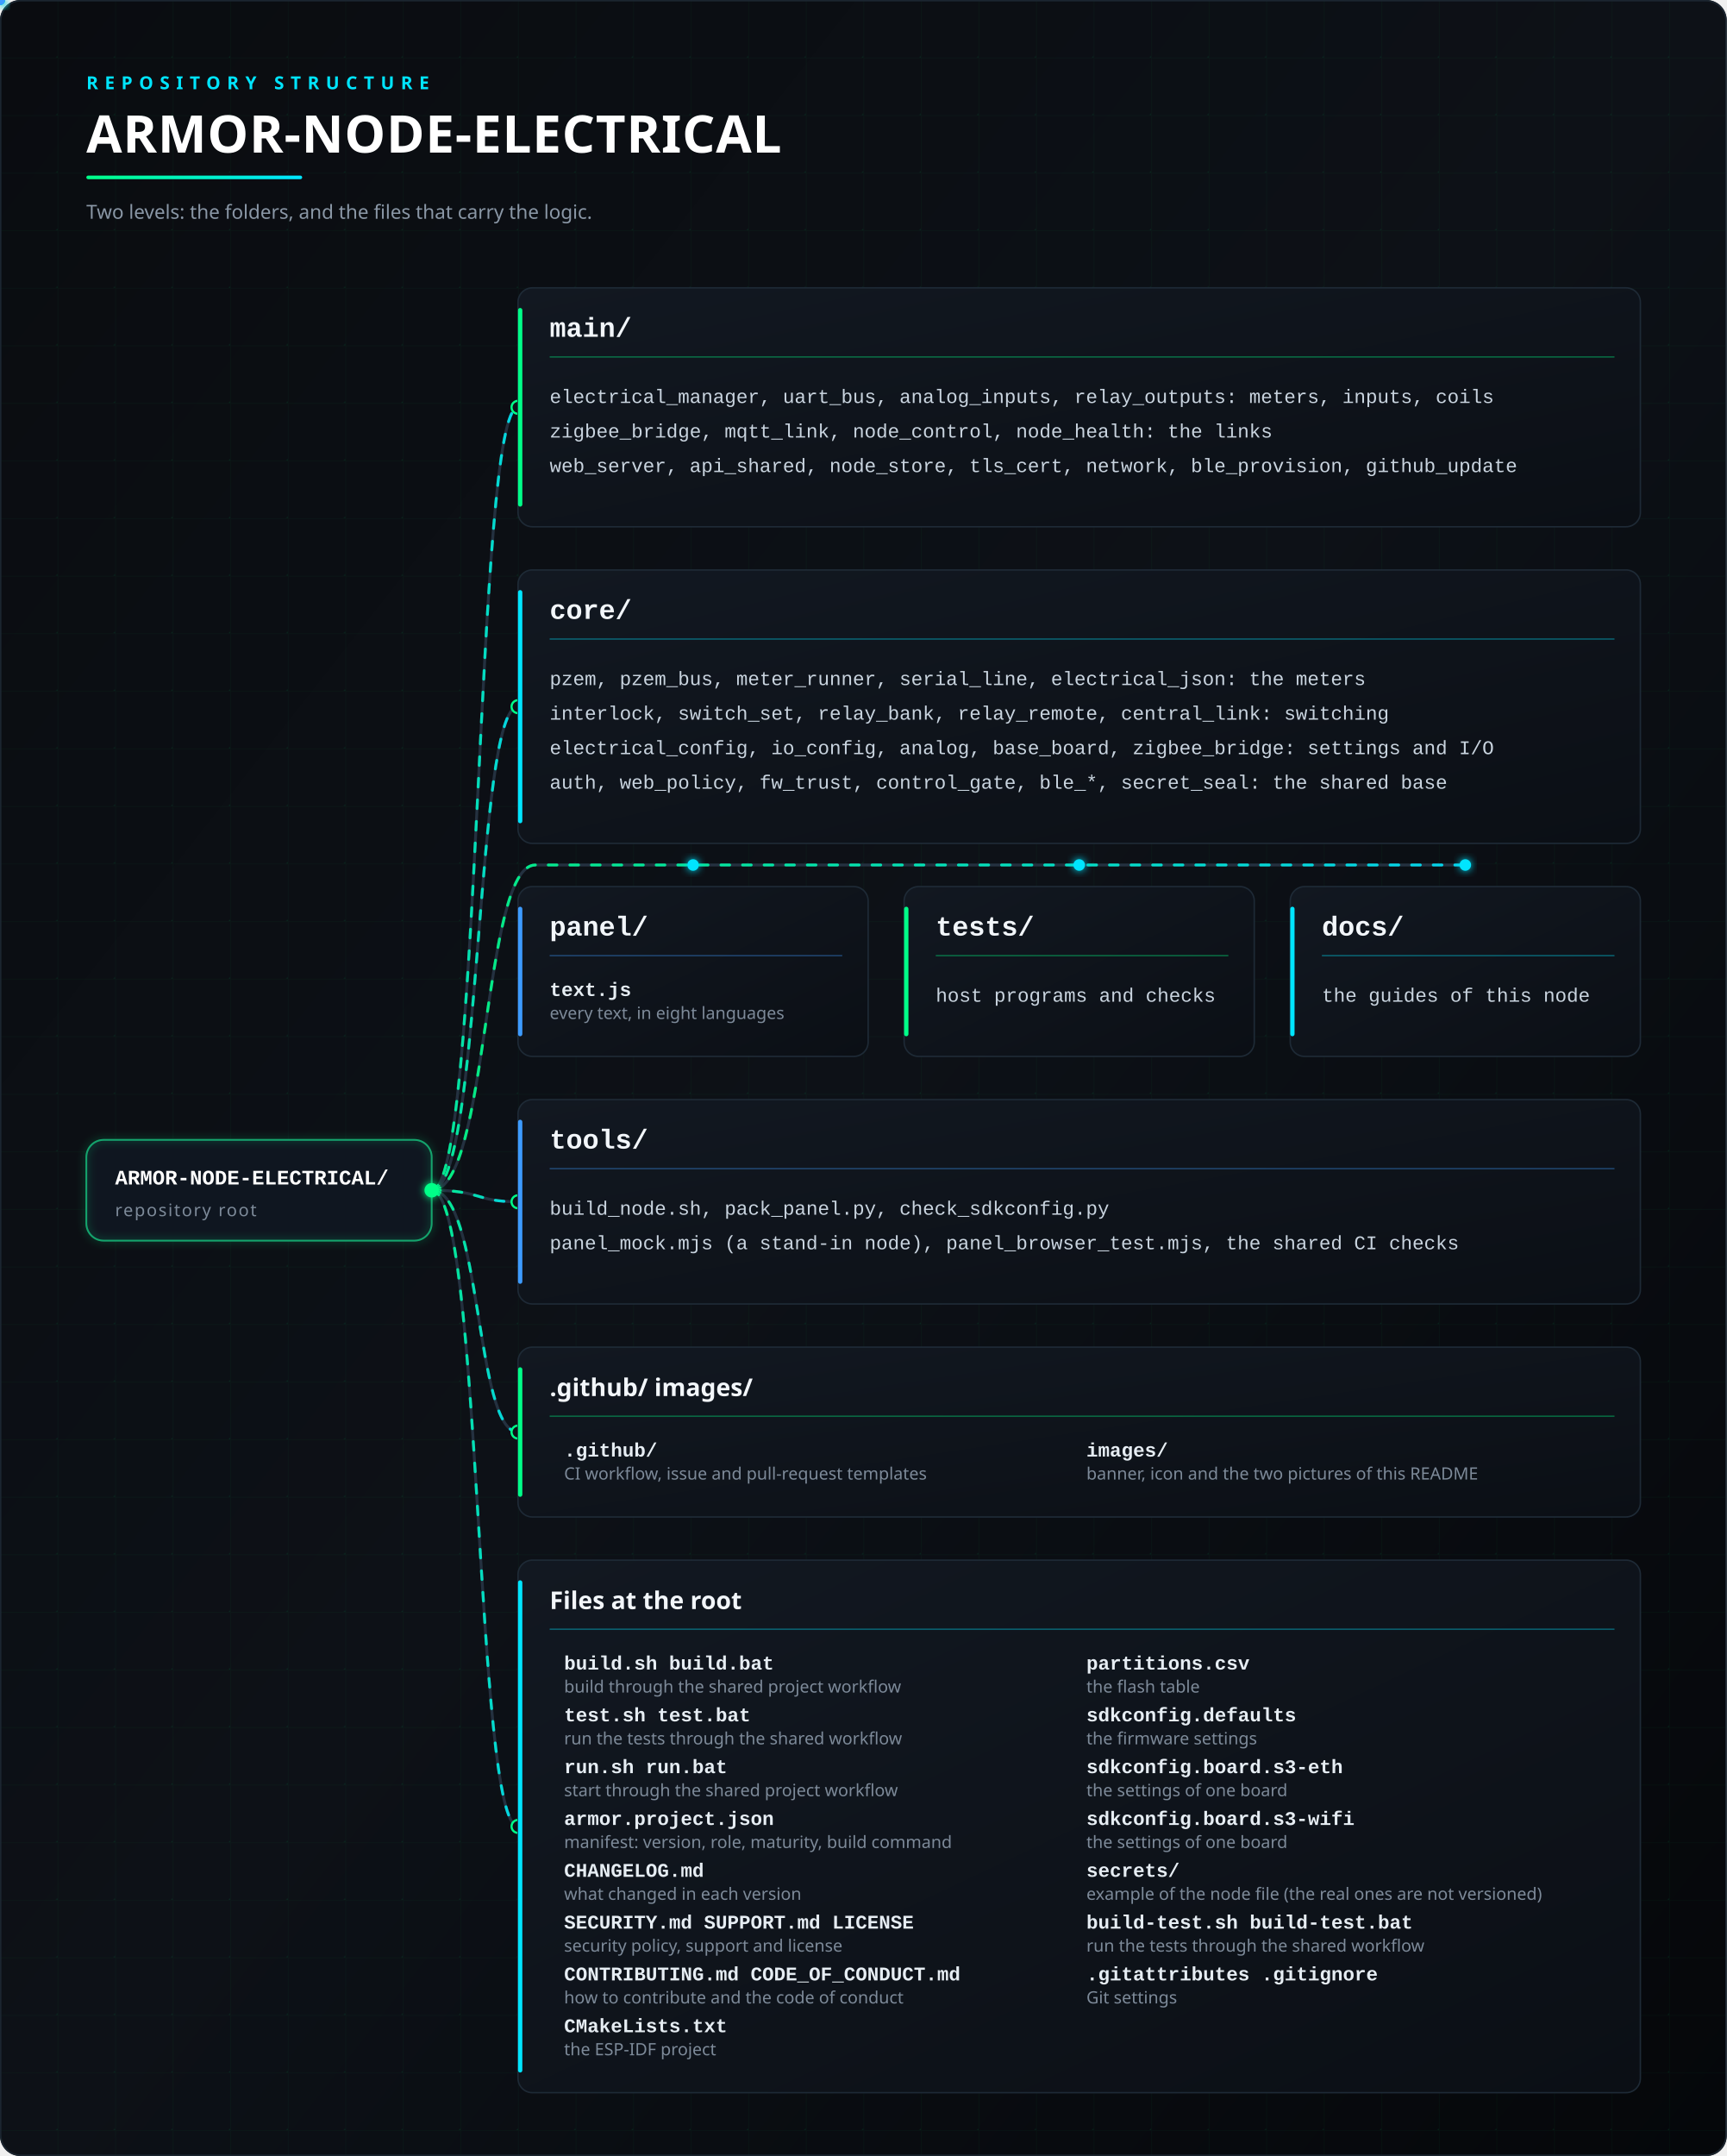
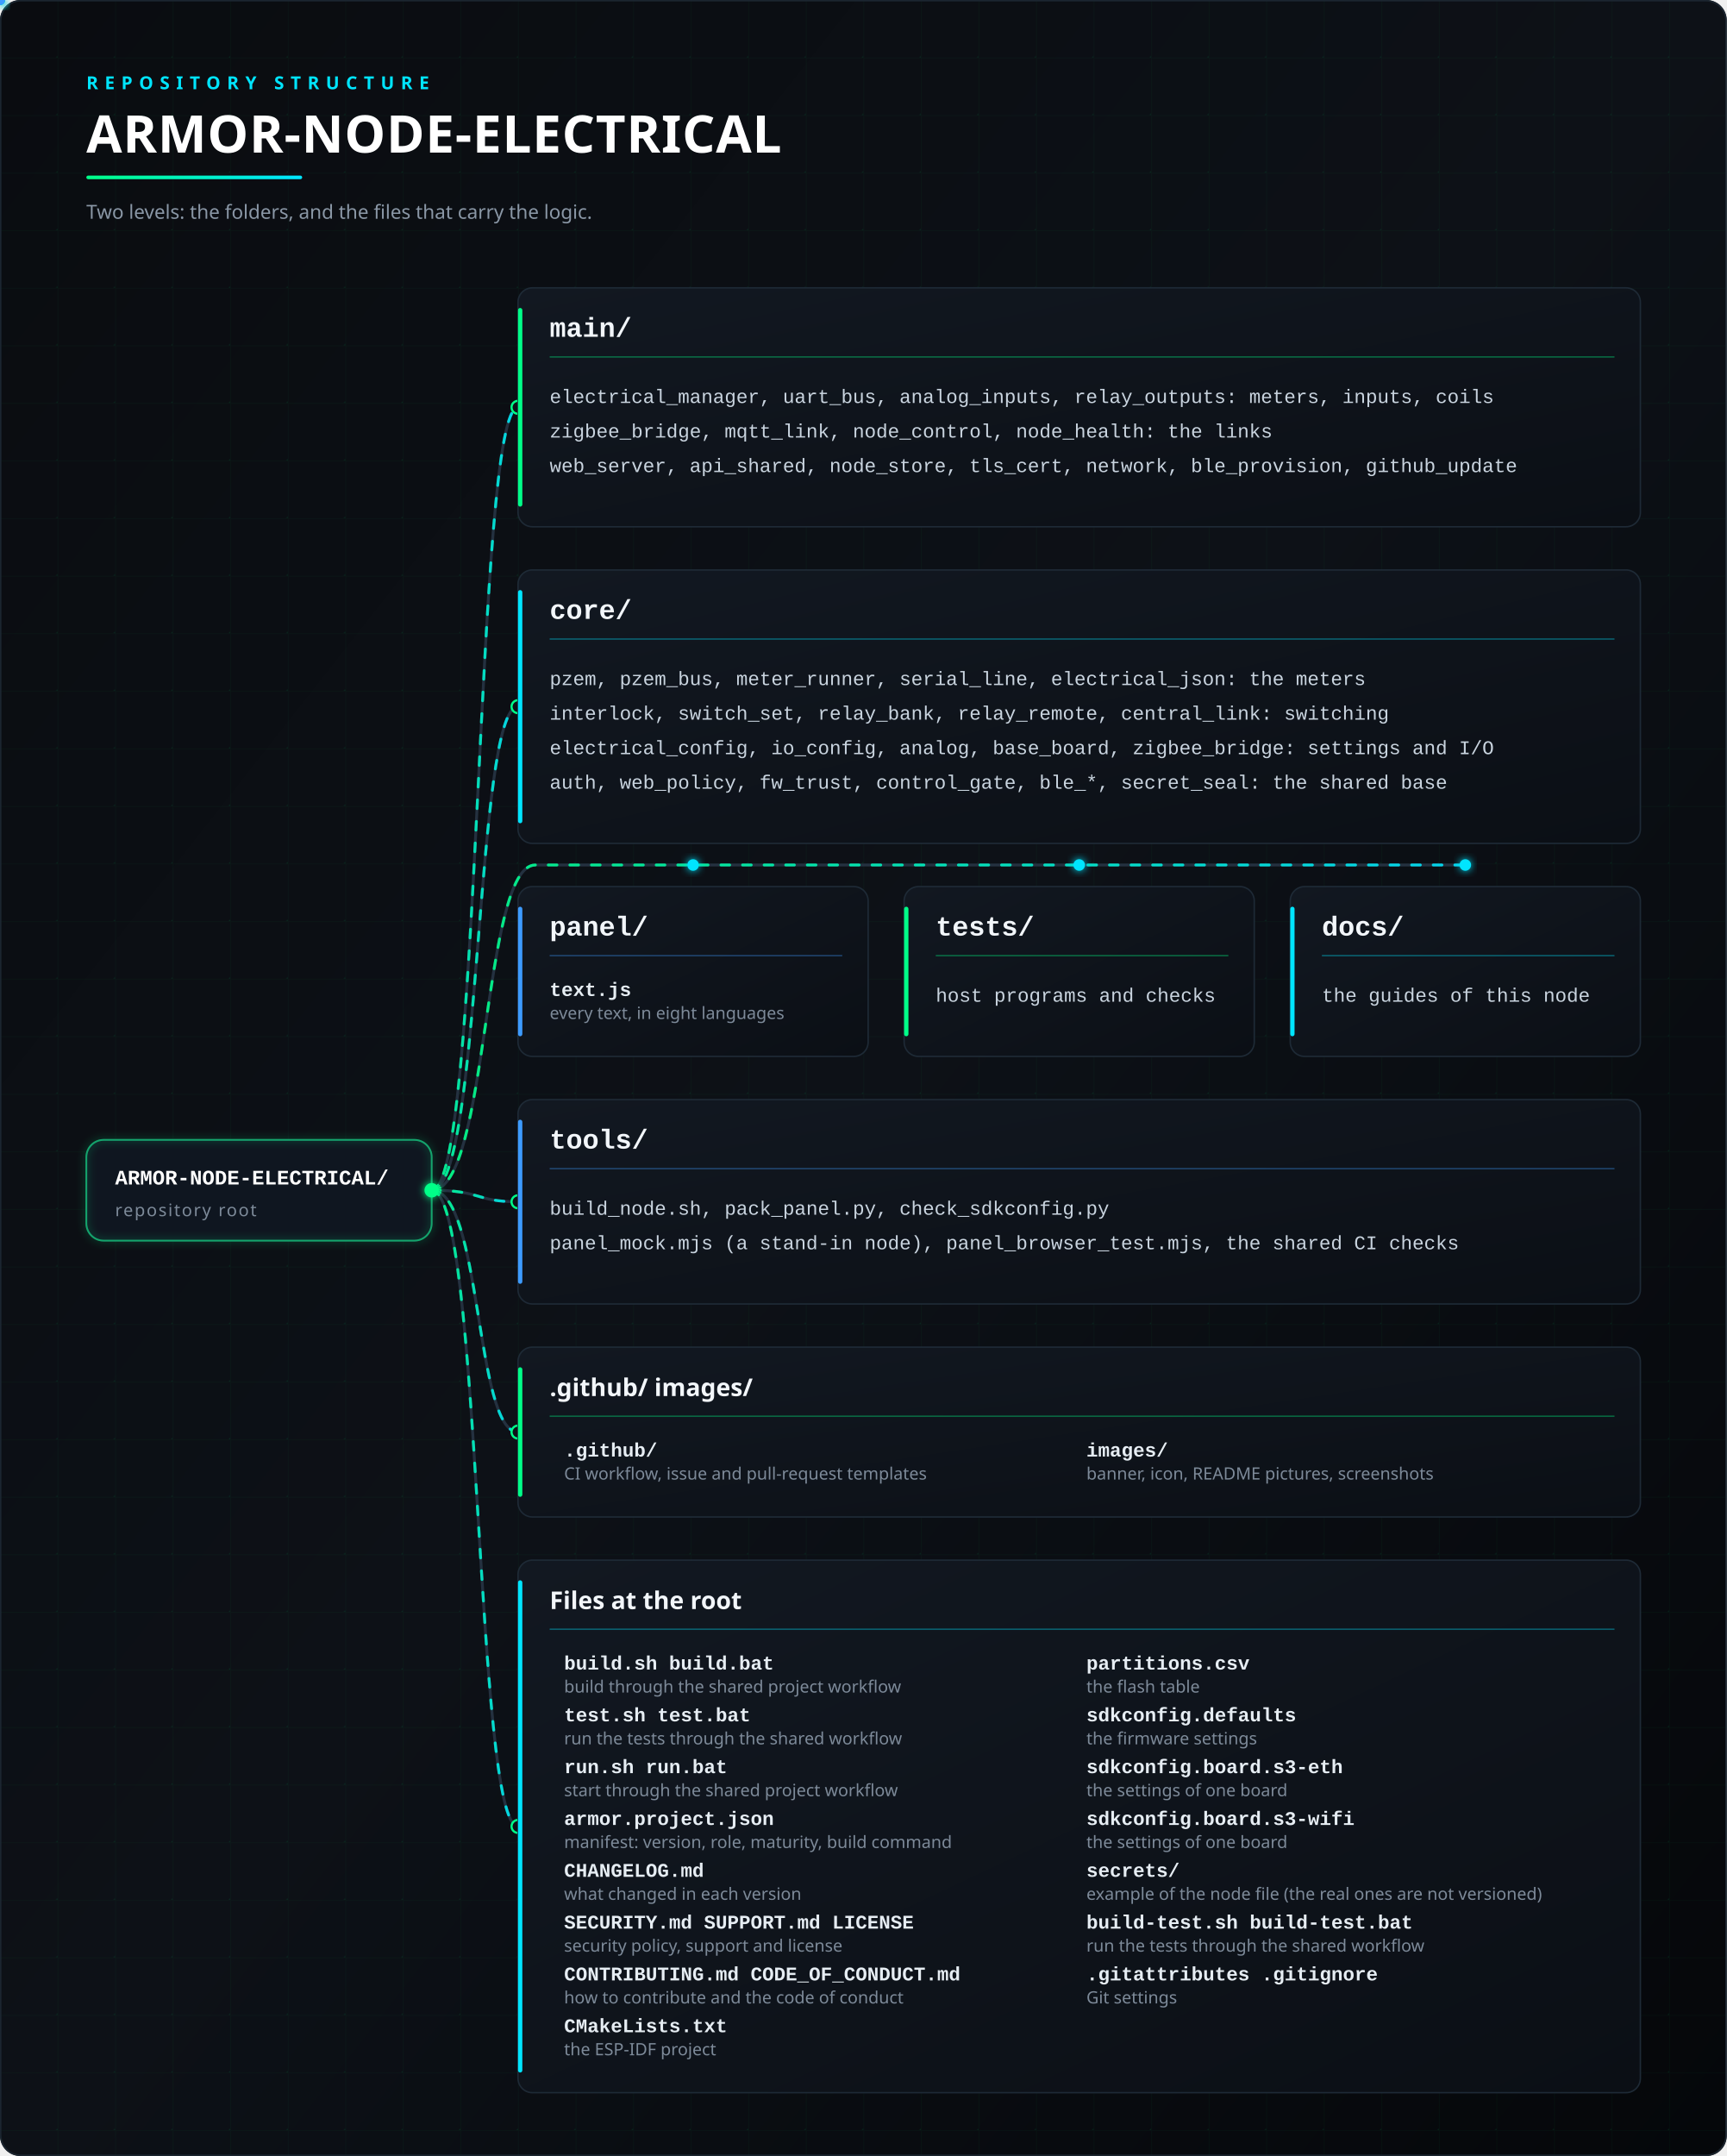
<svg xmlns="http://www.w3.org/2000/svg" viewBox="0 0 1200 1498" width="100%" role="img" aria-labelledby="t d">
  <defs>
    <linearGradient id="bg" x1="0" y1="0" x2="1" y2="1">
      <stop offset="0" stop-color="#0A0C10" />
      <stop offset="0.5" stop-color="#0D1117" />
      <stop offset="1" stop-color="#05070A" />
    </linearGradient>
    <linearGradient id="card" x1="0" y1="0" x2="1" y2="1">
      <stop offset="0" stop-color="#121821" />
      <stop offset="1" stop-color="#0B0F15" />
    </linearGradient>
    <linearGradient id="line" x1="0" y1="0" x2="1" y2="0">
      <stop offset="0" stop-color="#00FF88" />
      <stop offset="1" stop-color="#00E5FF" />
    </linearGradient>
    <filter id="glow" x="-50%" y="-50%" width="200%" height="200%">
      <feGaussianBlur stdDeviation="3" result="b" />
      <feMerge>
        <feMergeNode in="b" />
        <feMergeNode in="SourceGraphic" />
      </feMerge>
    </filter>
    <pattern id="grid" width="40" height="40" patternUnits="userSpaceOnUse">
      <path d="M40 0H0V40" fill="none" stroke="#00FF88" stroke-opacity="0.035" />
      <circle cx="40" cy="40" r="1" fill="#00FF88" fill-opacity="0.09" />
    </pattern>
  </defs>
  <rect width="1200" height="1498" rx="14" fill="url(#bg)" />
  <rect width="1200" height="1498" rx="14" fill="url(#grid)" />
  <rect x="0.5" y="0.5" width="1199" height="1497" rx="14" fill="none" stroke="#1B2530" />
  <text x="60" y="62" font-family="'Segoe UI','Noto Sans','Noto Sans CJK SC','Microsoft YaHei','Yu Gothic','Helvetica Neue',Helvetica,Arial,sans-serif" font-size="12.5" font-weight="600" fill="#00E5FF" text-anchor="start" letter-spacing="4.5">REPOSITORY STRUCTURE</text>
  <text x="60" y="106" font-family="'Segoe UI','Noto Sans','Noto Sans CJK SC','Microsoft YaHei','Yu Gothic','Helvetica Neue',Helvetica,Arial,sans-serif" font-size="36" font-weight="700" fill="#FFFFFF" text-anchor="start" letter-spacing="0.5">ARMOR-NODE-ELECTRICAL</text>
  <rect x="60" y="122" width="150" height="2.5" rx="1.25" fill="url(#line)">
    <animate attributeName="width" values="40;150;150" keyTimes="0;0.4;1" dur="3s" repeatCount="indefinite" />
  </rect>
  <text x="60" y="152" font-family="'Segoe UI','Noto Sans','Noto Sans CJK SC','Microsoft YaHei','Yu Gothic','Helvetica Neue',Helvetica,Arial,sans-serif" font-size="13.5" font-weight="400" fill="#8A97A6" text-anchor="start">Two levels: the folders, and the files that carry the logic.</text>
  <path id="c0" d="M300,827 C335,827 330,283 360,283" fill="none" stroke="#243140" stroke-width="2" />
  <path d="M300,827 C335,827 330,283 360,283" fill="none" stroke="url(#line)" stroke-width="2" stroke-linecap="round" stroke-dasharray="6 9" opacity="0.9">
    <animate attributeName="stroke-dashoffset" from="0" to="-30" dur="1.6s" repeatCount="indefinite" />
  </path>
  <circle cx="360" cy="283" r="4.5" fill="#0D1117" stroke="#00FF88" stroke-width="1.5" />
  <path id="c1" d="M300,827 C335,827 330,491 360,491" fill="none" stroke="#243140" stroke-width="2" />
  <path d="M300,827 C335,827 330,491 360,491" fill="none" stroke="url(#line)" stroke-width="2" stroke-linecap="round" stroke-dasharray="6 9" opacity="0.9">
    <animate attributeName="stroke-dashoffset" from="0" to="-30" dur="1.6s" repeatCount="indefinite" />
  </path>
  <circle cx="360" cy="491" r="4.5" fill="#0D1117" stroke="#00FF88" stroke-width="1.5" />
  <path id="c2" d="M300,827 C340,827 335,601 372,601 H1018.33" fill="none" stroke="#243140" stroke-width="2" />
  <path d="M300,827 C340,827 335,601 372,601 H1018.33" fill="none" stroke="url(#line)" stroke-width="2" stroke-linecap="round" stroke-dasharray="6 9" opacity="0.9">
    <animate attributeName="stroke-dashoffset" from="0" to="-30" dur="1.6s" repeatCount="indefinite" />
  </path>
  <path d="M481.667,601 V616" stroke="url(#line)" stroke-width="2" fill="none" />
  <circle cx="481.667" cy="601" r="4" fill="#00E5FF" filter="url(#glow)" />
  <path d="M750,601 V616" stroke="url(#line)" stroke-width="2" fill="none" />
  <circle cx="750" cy="601" r="4" fill="#00E5FF" filter="url(#glow)" />
  <path d="M1018.33,601 V616" stroke="url(#line)" stroke-width="2" fill="none" />
  <circle cx="1018.33" cy="601" r="4" fill="#00E5FF" filter="url(#glow)" />
  <path id="c3" d="M300,827 C335,827 330,835 360,835" fill="none" stroke="#243140" stroke-width="2" />
  <path d="M300,827 C335,827 330,835 360,835" fill="none" stroke="url(#line)" stroke-width="2" stroke-linecap="round" stroke-dasharray="6 9" opacity="0.9">
    <animate attributeName="stroke-dashoffset" from="0" to="-30" dur="1.6s" repeatCount="indefinite" />
  </path>
  <circle cx="360" cy="835" r="4.5" fill="#0D1117" stroke="#00FF88" stroke-width="1.5" />
  <path id="c4" d="M300,827 C335,827 330,995 360,995" fill="none" stroke="#243140" stroke-width="2" />
  <path d="M300,827 C335,827 330,995 360,995" fill="none" stroke="url(#line)" stroke-width="2" stroke-linecap="round" stroke-dasharray="6 9" opacity="0.9">
    <animate attributeName="stroke-dashoffset" from="0" to="-30" dur="1.6s" repeatCount="indefinite" />
  </path>
  <circle cx="360" cy="995" r="4.5" fill="#0D1117" stroke="#00FF88" stroke-width="1.5" />
  <path id="c5" d="M300,827 C335,827 330,1269 360,1269" fill="none" stroke="#243140" stroke-width="2" />
  <path d="M300,827 C335,827 330,1269 360,1269" fill="none" stroke="url(#line)" stroke-width="2" stroke-linecap="round" stroke-dasharray="6 9" opacity="0.9">
    <animate attributeName="stroke-dashoffset" from="0" to="-30" dur="1.6s" repeatCount="indefinite" />
  </path>
  <circle cx="360" cy="1269" r="4.5" fill="#0D1117" stroke="#00FF88" stroke-width="1.5" />
  <circle r="3.5" fill="#00FF88" filter="url(#glow)">
    <animateMotion dur="3.4s" repeatCount="indefinite">
      <mpath href="#c0" />
    </animateMotion>
  </circle>
  <circle r="3.5" fill="#00E5FF" filter="url(#glow)">
    <animateMotion dur="4.2s" repeatCount="indefinite">
      <mpath href="#c1" />
    </animateMotion>
  </circle>
  <circle r="3.5" fill="#3D9BFF" filter="url(#glow)">
    <animateMotion dur="5.0s" repeatCount="indefinite">
      <mpath href="#c2" />
    </animateMotion>
  </circle>
  <circle r="3.5" fill="#00FF88" filter="url(#glow)">
    <animateMotion dur="5.8s" repeatCount="indefinite">
      <mpath href="#c3" />
    </animateMotion>
  </circle>
  <circle r="3.5" fill="#00E5FF" filter="url(#glow)">
    <animateMotion dur="6.6s" repeatCount="indefinite">
      <mpath href="#c4" />
    </animateMotion>
  </circle>
  <circle r="3.5" fill="#3D9BFF" filter="url(#glow)">
    <animateMotion dur="7.4s" repeatCount="indefinite">
      <mpath href="#c5" />
    </animateMotion>
  </circle>
  <rect x="60" y="792" width="240" height="70" rx="12" fill="#0F1620" stroke="#2A3A4C" stroke-width="1.2" />
  <rect x="60" y="792" width="240" height="70" rx="12" fill="none" stroke="#00FF88" stroke-opacity="0.5" stroke-width="1.2" filter="url(#glow)">
    <animate attributeName="stroke-opacity" values="0.15;0.6;0.15" dur="3.6s" repeatCount="indefinite" />
  </rect>
  <text x="80" y="823" font-family="'JetBrains Mono','Cascadia Code','SFMono-Regular',Consolas,'Liberation Mono',monospace" font-size="14.4" font-weight="700" fill="#FFFFFF" text-anchor="start">ARMOR-NODE-ELECTRICAL/</text>
  <text x="80" y="845" font-family="'Segoe UI','Noto Sans','Noto Sans CJK SC','Microsoft YaHei','Yu Gothic','Helvetica Neue',Helvetica,Arial,sans-serif" font-size="12" font-weight="400" fill="#7D8A99" text-anchor="start" letter-spacing="1">repository root</text>
  <circle cx="300" cy="827" r="5" fill="#00FF88" filter="url(#glow)" />
  <rect x="360" y="200" width="780" height="166" rx="10" fill="url(#card)" stroke="#1E2A36" stroke-width="1" />
  <rect x="360" y="214" width="3" height="138" rx="1.5" fill="#00FF88">
    <animate attributeName="opacity" values="0.55;1;0.55" dur="4s" begin="0s" repeatCount="indefinite" />
  </rect>
  <text x="382" y="234" font-family="'JetBrains Mono','Cascadia Code','SFMono-Regular',Consolas,'Liberation Mono',monospace" font-size="19" font-weight="700" fill="#F2F6FA" text-anchor="start">main/</text>
  <line x1="382" y1="248" x2="1122" y2="248" stroke="#00FF88" stroke-opacity="0.35" stroke-width="1" />
  <text x="382" y="280" font-family="'JetBrains Mono','Cascadia Code','SFMono-Regular',Consolas,'Liberation Mono',monospace" font-size="13.5" font-weight="400" fill="#C9D4DF" text-anchor="start">electrical_manager, uart_bus, analog_inputs, relay_outputs: meters, inputs, coils</text>
  <text x="382" y="304" font-family="'JetBrains Mono','Cascadia Code','SFMono-Regular',Consolas,'Liberation Mono',monospace" font-size="13.5" font-weight="400" fill="#C9D4DF" text-anchor="start">zigbee_bridge, mqtt_link, node_control, node_health: the links</text>
  <text x="382" y="328" font-family="'JetBrains Mono','Cascadia Code','SFMono-Regular',Consolas,'Liberation Mono',monospace" font-size="13.5" font-weight="400" fill="#C9D4DF" text-anchor="start">web_server, api_shared, node_store, tls_cert, network, ble_provision, github_update</text>
  <rect x="360" y="396" width="780" height="190" rx="10" fill="url(#card)" stroke="#1E2A36" stroke-width="1" />
  <rect x="360" y="410" width="3" height="162" rx="1.5" fill="#00E5FF">
    <animate attributeName="opacity" values="0.55;1;0.55" dur="4s" begin="0.6s" repeatCount="indefinite" />
  </rect>
  <text x="382" y="430" font-family="'JetBrains Mono','Cascadia Code','SFMono-Regular',Consolas,'Liberation Mono',monospace" font-size="19" font-weight="700" fill="#F2F6FA" text-anchor="start">core/</text>
  <line x1="382" y1="444" x2="1122" y2="444" stroke="#00E5FF" stroke-opacity="0.35" stroke-width="1" />
  <text x="382" y="476" font-family="'JetBrains Mono','Cascadia Code','SFMono-Regular',Consolas,'Liberation Mono',monospace" font-size="13.5" font-weight="400" fill="#C9D4DF" text-anchor="start">pzem, pzem_bus, meter_runner, serial_line, electrical_json: the meters</text>
  <text x="382" y="500" font-family="'JetBrains Mono','Cascadia Code','SFMono-Regular',Consolas,'Liberation Mono',monospace" font-size="13.5" font-weight="400" fill="#C9D4DF" text-anchor="start">interlock, switch_set, relay_bank, relay_remote, central_link: switching</text>
  <text x="382" y="524" font-family="'JetBrains Mono','Cascadia Code','SFMono-Regular',Consolas,'Liberation Mono',monospace" font-size="13.5" font-weight="400" fill="#C9D4DF" text-anchor="start">electrical_config, io_config, analog, base_board, zigbee_bridge: settings and I/O</text>
  <text x="382" y="548" font-family="'JetBrains Mono','Cascadia Code','SFMono-Regular',Consolas,'Liberation Mono',monospace" font-size="13.5" font-weight="400" fill="#C9D4DF" text-anchor="start">auth, web_policy, fw_trust, control_gate, ble_*, secret_seal: the shared base</text>
  <rect x="360" y="616" width="243.333" height="118" rx="10" fill="url(#card)" stroke="#1E2A36" stroke-width="1" />
  <rect x="360" y="630" width="3" height="90" rx="1.5" fill="#3D9BFF">
    <animate attributeName="opacity" values="0.55;1;0.55" dur="4s" begin="1.2s" repeatCount="indefinite" />
  </rect>
  <text x="382" y="650" font-family="'JetBrains Mono','Cascadia Code','SFMono-Regular',Consolas,'Liberation Mono',monospace" font-size="19" font-weight="700" fill="#F2F6FA" text-anchor="start">panel/</text>
  <line x1="382" y1="664" x2="585.333" y2="664" stroke="#3D9BFF" stroke-opacity="0.35" stroke-width="1" />
  <text x="382" y="692" font-family="'JetBrains Mono','Cascadia Code','SFMono-Regular',Consolas,'Liberation Mono',monospace" font-size="13.5" font-weight="600" fill="#E6EDF3" text-anchor="start">text.js</text>
  <text x="382" y="708" font-family="'Segoe UI','Noto Sans','Noto Sans CJK SC','Microsoft YaHei','Yu Gothic','Helvetica Neue',Helvetica,Arial,sans-serif" font-size="11.8" font-weight="400" fill="#7D8A99" text-anchor="start">every text, in eight languages</text>
  <rect x="628.333" y="616" width="243.333" height="118" rx="10" fill="url(#card)" stroke="#1E2A36" stroke-width="1" />
  <rect x="628.333" y="630" width="3" height="90" rx="1.5" fill="#00FF88">
    <animate attributeName="opacity" values="0.55;1;0.55" dur="4s" begin="1.8s" repeatCount="indefinite" />
  </rect>
  <text x="650.333" y="650" font-family="'JetBrains Mono','Cascadia Code','SFMono-Regular',Consolas,'Liberation Mono',monospace" font-size="19" font-weight="700" fill="#F2F6FA" text-anchor="start">tests/</text>
  <line x1="650.333" y1="664" x2="853.667" y2="664" stroke="#00FF88" stroke-opacity="0.35" stroke-width="1" />
  <text x="650.333" y="696" font-family="'JetBrains Mono','Cascadia Code','SFMono-Regular',Consolas,'Liberation Mono',monospace" font-size="13.5" font-weight="400" fill="#C9D4DF" text-anchor="start">host programs and checks</text>
  <rect x="896.667" y="616" width="243.333" height="118" rx="10" fill="url(#card)" stroke="#1E2A36" stroke-width="1" />
  <rect x="896.667" y="630" width="3" height="90" rx="1.5" fill="#00E5FF">
    <animate attributeName="opacity" values="0.55;1;0.55" dur="4s" begin="2.4s" repeatCount="indefinite" />
  </rect>
  <text x="918.667" y="650" font-family="'JetBrains Mono','Cascadia Code','SFMono-Regular',Consolas,'Liberation Mono',monospace" font-size="19" font-weight="700" fill="#F2F6FA" text-anchor="start">docs/</text>
  <line x1="918.667" y1="664" x2="1122" y2="664" stroke="#00E5FF" stroke-opacity="0.35" stroke-width="1" />
  <text x="918.667" y="696" font-family="'JetBrains Mono','Cascadia Code','SFMono-Regular',Consolas,'Liberation Mono',monospace" font-size="13.5" font-weight="400" fill="#C9D4DF" text-anchor="start">the guides of this node</text>
  <rect x="360" y="764" width="780" height="142" rx="10" fill="url(#card)" stroke="#1E2A36" stroke-width="1" />
  <rect x="360" y="778" width="3" height="114" rx="1.5" fill="#3D9BFF">
    <animate attributeName="opacity" values="0.55;1;0.55" dur="4s" begin="3s" repeatCount="indefinite" />
  </rect>
  <text x="382" y="798" font-family="'JetBrains Mono','Cascadia Code','SFMono-Regular',Consolas,'Liberation Mono',monospace" font-size="19" font-weight="700" fill="#F2F6FA" text-anchor="start">tools/</text>
  <line x1="382" y1="812" x2="1122" y2="812" stroke="#3D9BFF" stroke-opacity="0.35" stroke-width="1" />
  <text x="382" y="844" font-family="'JetBrains Mono','Cascadia Code','SFMono-Regular',Consolas,'Liberation Mono',monospace" font-size="13.5" font-weight="400" fill="#C9D4DF" text-anchor="start">build_node.sh, pack_panel.py, check_sdkconfig.py</text>
  <text x="382" y="868" font-family="'JetBrains Mono','Cascadia Code','SFMono-Regular',Consolas,'Liberation Mono',monospace" font-size="13.5" font-weight="400" fill="#C9D4DF" text-anchor="start">panel_mock.mjs (a stand-in node), panel_browser_test.mjs, the shared CI checks</text>
  <rect x="360" y="936" width="780" height="118" rx="10" fill="url(#card)" stroke="#1E2A36" stroke-width="1" />
  <rect x="360" y="950" width="3" height="90" rx="1.5" fill="#00FF88">
    <animate attributeName="opacity" values="0.55;1;0.55" dur="4s" begin="3.6s" repeatCount="indefinite" />
  </rect>
  <text x="382" y="970" font-family="'Segoe UI','Noto Sans','Noto Sans CJK SC','Microsoft YaHei','Yu Gothic','Helvetica Neue',Helvetica,Arial,sans-serif" font-size="17" font-weight="700" fill="#F2F6FA" text-anchor="start">.github/ images/</text>
  <line x1="382" y1="984" x2="1122" y2="984" stroke="#00FF88" stroke-opacity="0.35" stroke-width="1" />
  <text x="392" y="1012" font-family="'JetBrains Mono','Cascadia Code','SFMono-Regular',Consolas,'Liberation Mono',monospace" font-size="13.5" font-weight="600" fill="#E6EDF3" text-anchor="start">.github/</text>
  <text x="392" y="1028" font-family="'Segoe UI','Noto Sans','Noto Sans CJK SC','Microsoft YaHei','Yu Gothic','Helvetica Neue',Helvetica,Arial,sans-serif" font-size="11.8" font-weight="400" fill="#7D8A99" text-anchor="start">CI workflow, issue and pull-request templates</text>
  <text x="755" y="1012" font-family="'JetBrains Mono','Cascadia Code','SFMono-Regular',Consolas,'Liberation Mono',monospace" font-size="13.5" font-weight="600" fill="#E6EDF3" text-anchor="start">images/</text>
-   <text x="755" y="1028" font-family="'Segoe UI','Noto Sans','Noto Sans CJK SC','Microsoft YaHei','Yu Gothic','Helvetica Neue',Helvetica,Arial,sans-serif" font-size="11.8" font-weight="400" fill="#7D8A99" text-anchor="start">banner, icon and the two pictures of this README</text>
+   <text x="755" y="1028" font-family="'Segoe UI','Noto Sans','Noto Sans CJK SC','Microsoft YaHei','Yu Gothic','Helvetica Neue',Helvetica,Arial,sans-serif" font-size="11.8" font-weight="400" fill="#7D8A99" text-anchor="start">banner, icon, README pictures, screenshots</text>
  <rect x="360" y="1084" width="780" height="370" rx="10" fill="url(#card)" stroke="#1E2A36" stroke-width="1" />
  <rect x="360" y="1098" width="3" height="342" rx="1.5" fill="#00E5FF">
    <animate attributeName="opacity" values="0.55;1;0.55" dur="4s" begin="4.2s" repeatCount="indefinite" />
  </rect>
  <text x="382" y="1118" font-family="'Segoe UI','Noto Sans','Noto Sans CJK SC','Microsoft YaHei','Yu Gothic','Helvetica Neue',Helvetica,Arial,sans-serif" font-size="17" font-weight="700" fill="#F2F6FA" text-anchor="start">Files at the root</text>
  <line x1="382" y1="1132" x2="1122" y2="1132" stroke="#00E5FF" stroke-opacity="0.35" stroke-width="1" />
  <text x="392" y="1160" font-family="'JetBrains Mono','Cascadia Code','SFMono-Regular',Consolas,'Liberation Mono',monospace" font-size="13.5" font-weight="600" fill="#E6EDF3" text-anchor="start">build.sh  build.bat</text>
  <text x="392" y="1176" font-family="'Segoe UI','Noto Sans','Noto Sans CJK SC','Microsoft YaHei','Yu Gothic','Helvetica Neue',Helvetica,Arial,sans-serif" font-size="11.8" font-weight="400" fill="#7D8A99" text-anchor="start">build through the shared project workflow</text>
  <text x="392" y="1196" font-family="'JetBrains Mono','Cascadia Code','SFMono-Regular',Consolas,'Liberation Mono',monospace" font-size="13.5" font-weight="600" fill="#E6EDF3" text-anchor="start">test.sh  test.bat</text>
  <text x="392" y="1212" font-family="'Segoe UI','Noto Sans','Noto Sans CJK SC','Microsoft YaHei','Yu Gothic','Helvetica Neue',Helvetica,Arial,sans-serif" font-size="11.8" font-weight="400" fill="#7D8A99" text-anchor="start">run the tests through the shared workflow</text>
  <text x="392" y="1232" font-family="'JetBrains Mono','Cascadia Code','SFMono-Regular',Consolas,'Liberation Mono',monospace" font-size="13.5" font-weight="600" fill="#E6EDF3" text-anchor="start">run.sh  run.bat</text>
  <text x="392" y="1248" font-family="'Segoe UI','Noto Sans','Noto Sans CJK SC','Microsoft YaHei','Yu Gothic','Helvetica Neue',Helvetica,Arial,sans-serif" font-size="11.8" font-weight="400" fill="#7D8A99" text-anchor="start">start through the shared project workflow</text>
  <text x="392" y="1268" font-family="'JetBrains Mono','Cascadia Code','SFMono-Regular',Consolas,'Liberation Mono',monospace" font-size="13.5" font-weight="600" fill="#E6EDF3" text-anchor="start">armor.project.json</text>
  <text x="392" y="1284" font-family="'Segoe UI','Noto Sans','Noto Sans CJK SC','Microsoft YaHei','Yu Gothic','Helvetica Neue',Helvetica,Arial,sans-serif" font-size="11.8" font-weight="400" fill="#7D8A99" text-anchor="start">manifest: version, role, maturity, build command</text>
  <text x="392" y="1304" font-family="'JetBrains Mono','Cascadia Code','SFMono-Regular',Consolas,'Liberation Mono',monospace" font-size="13.5" font-weight="600" fill="#E6EDF3" text-anchor="start">CHANGELOG.md</text>
  <text x="392" y="1320" font-family="'Segoe UI','Noto Sans','Noto Sans CJK SC','Microsoft YaHei','Yu Gothic','Helvetica Neue',Helvetica,Arial,sans-serif" font-size="11.8" font-weight="400" fill="#7D8A99" text-anchor="start">what changed in each version</text>
  <text x="392" y="1340" font-family="'JetBrains Mono','Cascadia Code','SFMono-Regular',Consolas,'Liberation Mono',monospace" font-size="13.5" font-weight="600" fill="#E6EDF3" text-anchor="start">SECURITY.md  SUPPORT.md  LICENSE</text>
  <text x="392" y="1356" font-family="'Segoe UI','Noto Sans','Noto Sans CJK SC','Microsoft YaHei','Yu Gothic','Helvetica Neue',Helvetica,Arial,sans-serif" font-size="11.8" font-weight="400" fill="#7D8A99" text-anchor="start">security policy, support and license</text>
  <text x="392" y="1376" font-family="'JetBrains Mono','Cascadia Code','SFMono-Regular',Consolas,'Liberation Mono',monospace" font-size="13.5" font-weight="600" fill="#E6EDF3" text-anchor="start">CONTRIBUTING.md  CODE_OF_CONDUCT.md</text>
  <text x="392" y="1392" font-family="'Segoe UI','Noto Sans','Noto Sans CJK SC','Microsoft YaHei','Yu Gothic','Helvetica Neue',Helvetica,Arial,sans-serif" font-size="11.8" font-weight="400" fill="#7D8A99" text-anchor="start">how to contribute and the code of conduct</text>
  <text x="392" y="1412" font-family="'JetBrains Mono','Cascadia Code','SFMono-Regular',Consolas,'Liberation Mono',monospace" font-size="13.5" font-weight="600" fill="#E6EDF3" text-anchor="start">CMakeLists.txt</text>
  <text x="392" y="1428" font-family="'Segoe UI','Noto Sans','Noto Sans CJK SC','Microsoft YaHei','Yu Gothic','Helvetica Neue',Helvetica,Arial,sans-serif" font-size="11.8" font-weight="400" fill="#7D8A99" text-anchor="start">the ESP-IDF project</text>
  <text x="755" y="1160" font-family="'JetBrains Mono','Cascadia Code','SFMono-Regular',Consolas,'Liberation Mono',monospace" font-size="13.5" font-weight="600" fill="#E6EDF3" text-anchor="start">partitions.csv</text>
  <text x="755" y="1176" font-family="'Segoe UI','Noto Sans','Noto Sans CJK SC','Microsoft YaHei','Yu Gothic','Helvetica Neue',Helvetica,Arial,sans-serif" font-size="11.8" font-weight="400" fill="#7D8A99" text-anchor="start">the flash table</text>
  <text x="755" y="1196" font-family="'JetBrains Mono','Cascadia Code','SFMono-Regular',Consolas,'Liberation Mono',monospace" font-size="13.5" font-weight="600" fill="#E6EDF3" text-anchor="start">sdkconfig.defaults</text>
  <text x="755" y="1212" font-family="'Segoe UI','Noto Sans','Noto Sans CJK SC','Microsoft YaHei','Yu Gothic','Helvetica Neue',Helvetica,Arial,sans-serif" font-size="11.8" font-weight="400" fill="#7D8A99" text-anchor="start">the firmware settings</text>
  <text x="755" y="1232" font-family="'JetBrains Mono','Cascadia Code','SFMono-Regular',Consolas,'Liberation Mono',monospace" font-size="13.5" font-weight="600" fill="#E6EDF3" text-anchor="start">sdkconfig.board.s3-eth</text>
  <text x="755" y="1248" font-family="'Segoe UI','Noto Sans','Noto Sans CJK SC','Microsoft YaHei','Yu Gothic','Helvetica Neue',Helvetica,Arial,sans-serif" font-size="11.8" font-weight="400" fill="#7D8A99" text-anchor="start">the settings of one board</text>
  <text x="755" y="1268" font-family="'JetBrains Mono','Cascadia Code','SFMono-Regular',Consolas,'Liberation Mono',monospace" font-size="13.5" font-weight="600" fill="#E6EDF3" text-anchor="start">sdkconfig.board.s3-wifi</text>
  <text x="755" y="1284" font-family="'Segoe UI','Noto Sans','Noto Sans CJK SC','Microsoft YaHei','Yu Gothic','Helvetica Neue',Helvetica,Arial,sans-serif" font-size="11.8" font-weight="400" fill="#7D8A99" text-anchor="start">the settings of one board</text>
  <text x="755" y="1304" font-family="'JetBrains Mono','Cascadia Code','SFMono-Regular',Consolas,'Liberation Mono',monospace" font-size="13.5" font-weight="600" fill="#E6EDF3" text-anchor="start">secrets/</text>
  <text x="755" y="1320" font-family="'Segoe UI','Noto Sans','Noto Sans CJK SC','Microsoft YaHei','Yu Gothic','Helvetica Neue',Helvetica,Arial,sans-serif" font-size="11.8" font-weight="400" fill="#7D8A99" text-anchor="start">example of the node file (the real ones are not versioned)</text>
  <text x="755" y="1340" font-family="'JetBrains Mono','Cascadia Code','SFMono-Regular',Consolas,'Liberation Mono',monospace" font-size="13.5" font-weight="600" fill="#E6EDF3" text-anchor="start">build-test.sh  build-test.bat</text>
  <text x="755" y="1356" font-family="'Segoe UI','Noto Sans','Noto Sans CJK SC','Microsoft YaHei','Yu Gothic','Helvetica Neue',Helvetica,Arial,sans-serif" font-size="11.8" font-weight="400" fill="#7D8A99" text-anchor="start">run the tests through the shared workflow</text>
  <text x="755" y="1376" font-family="'JetBrains Mono','Cascadia Code','SFMono-Regular',Consolas,'Liberation Mono',monospace" font-size="13.5" font-weight="600" fill="#E6EDF3" text-anchor="start">.gitattributes  .gitignore</text>
  <text x="755" y="1392" font-family="'Segoe UI','Noto Sans','Noto Sans CJK SC','Microsoft YaHei','Yu Gothic','Helvetica Neue',Helvetica,Arial,sans-serif" font-size="11.8" font-weight="400" fill="#7D8A99" text-anchor="start">Git settings</text>
</svg>
